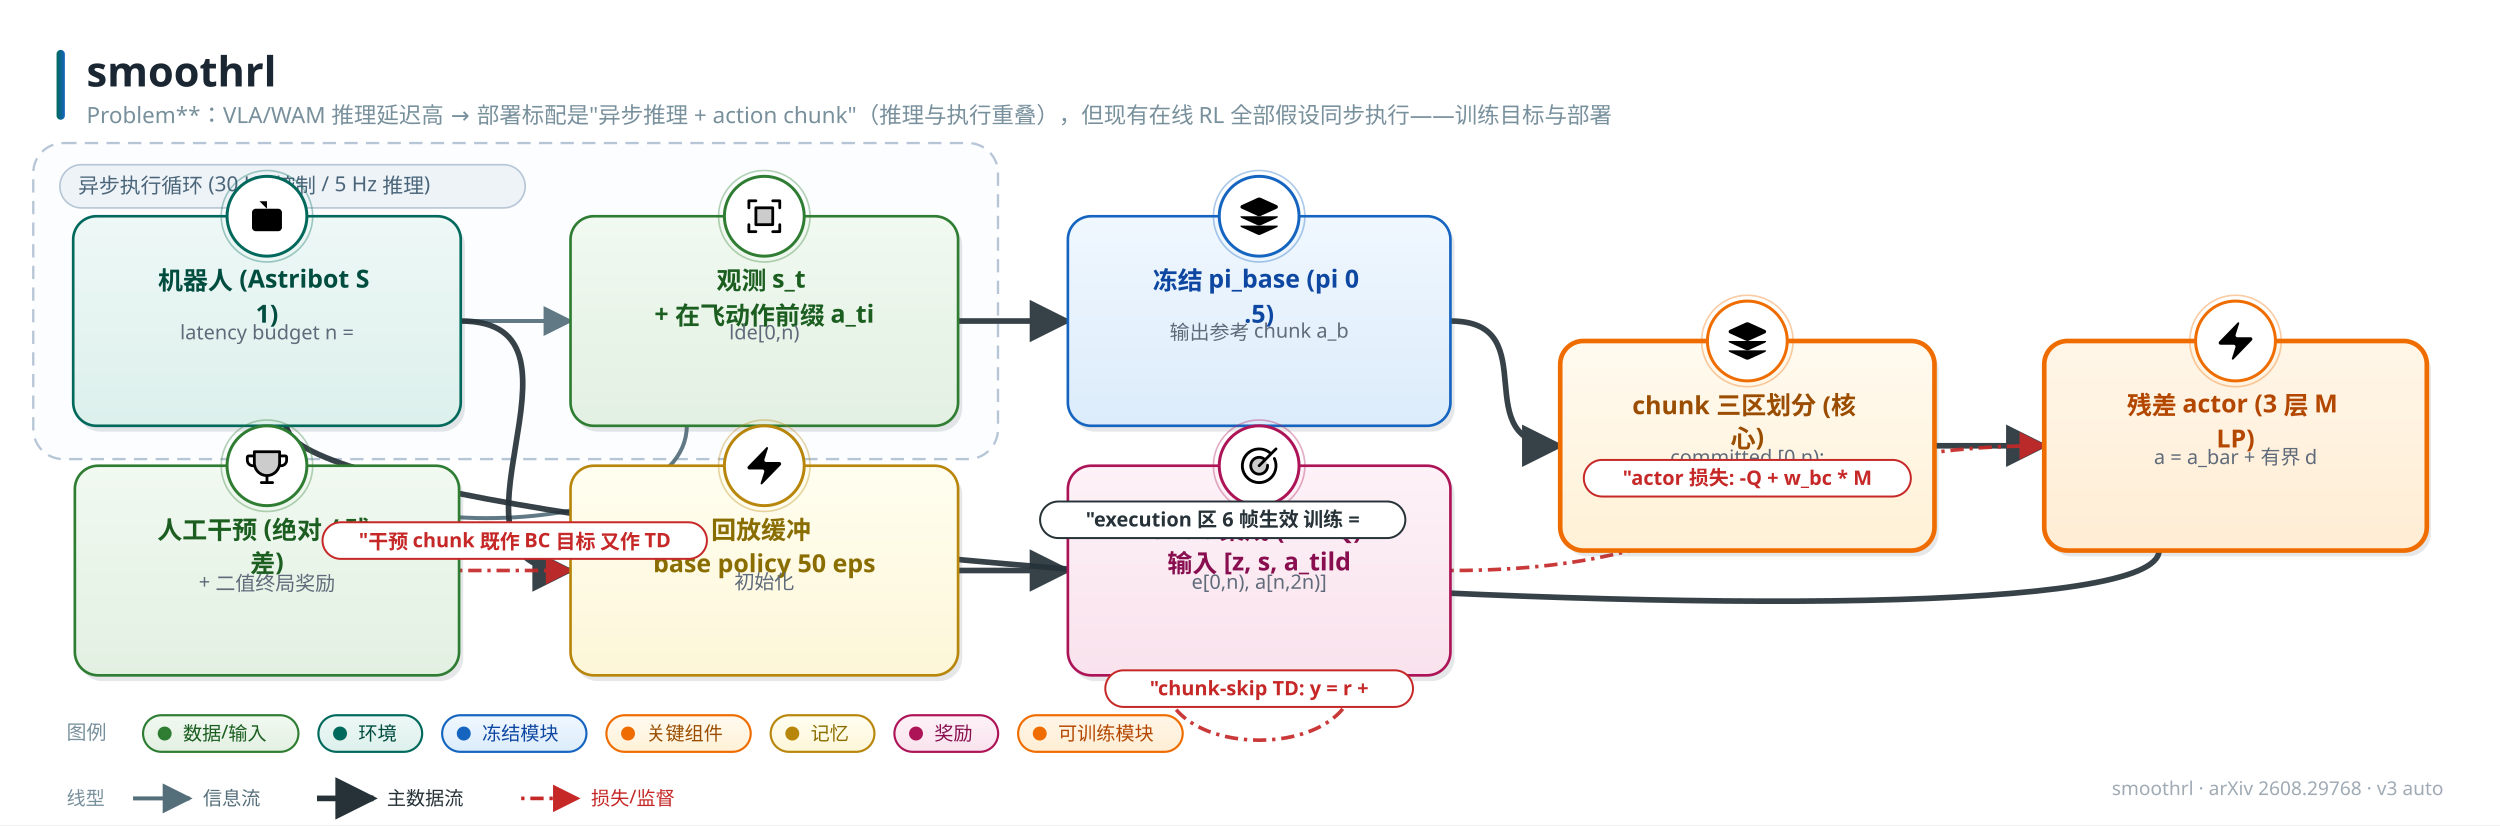
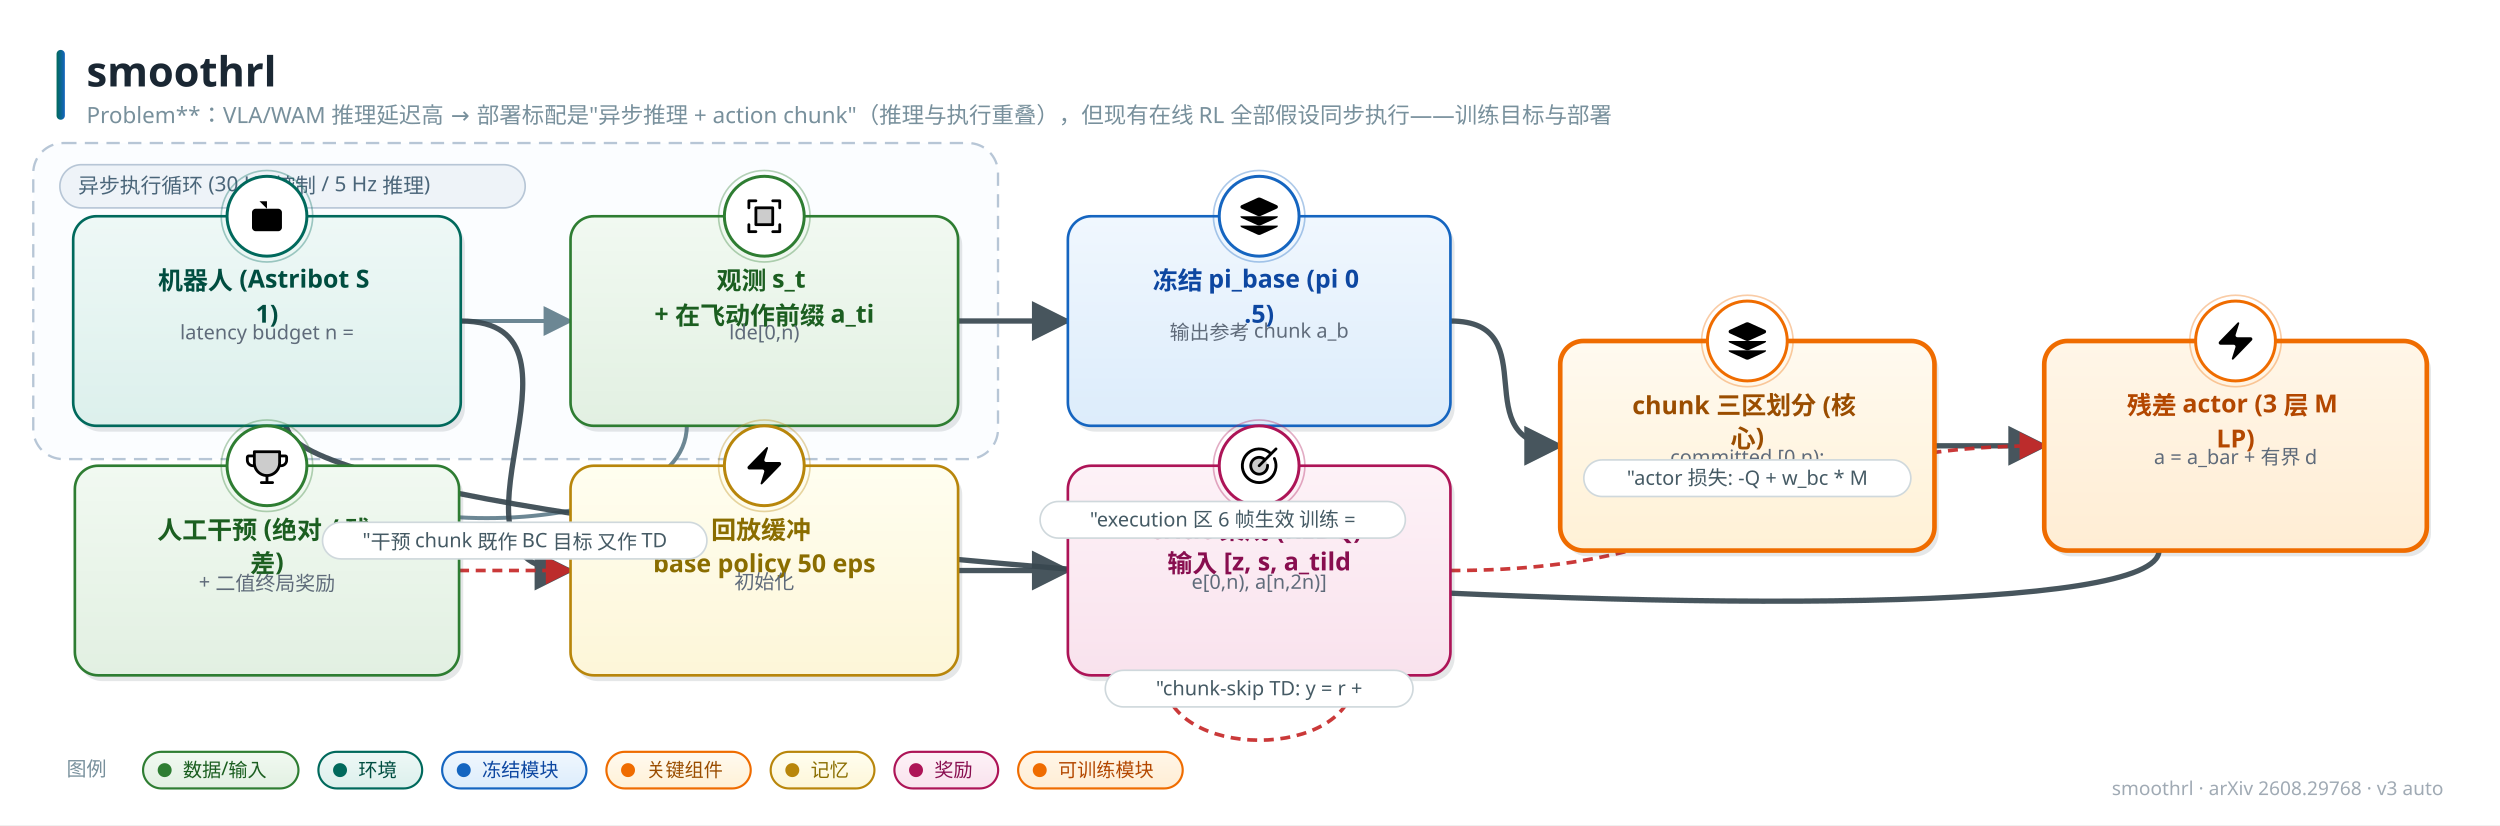
<svg xmlns="http://www.w3.org/2000/svg" width="1503" height="496" viewBox="0 0 1503 496" font-family="'PingFang SC','Hiragino Sans GB','Microsoft YaHei','Segoe UI',sans-serif">
  <style>text{font-family:'PingFang SC','Hiragino Sans GB','Microsoft YaHei','Segoe UI',sans-serif;} .lbl{font-weight:700;}</style>
  <defs>
    <linearGradient id="g-data" x1="0" y1="0" x2="0" y2="1">
      <stop offset="0" stop-color="#f1f9f1" />
      <stop offset="1" stop-color="#e2f0e2" />
    </linearGradient>
    <linearGradient id="g-frozen" x1="0" y1="0" x2="0" y2="1">
      <stop offset="0" stop-color="#f0f7fe" />
      <stop offset="1" stop-color="#dcecfb" />
    </linearGradient>
    <linearGradient id="g-train" x1="0" y1="0" x2="0" y2="1">
      <stop offset="0" stop-color="#fff6e8" />
      <stop offset="1" stop-color="#ffedd4" />
    </linearGradient>
    <linearGradient id="g-loss" x1="0" y1="0" x2="0" y2="1">
      <stop offset="0" stop-color="#fdf0f1" />
      <stop offset="1" stop-color="#f9e0e2" />
    </linearGradient>
    <linearGradient id="g-act" x1="0" y1="0" x2="0" y2="1">
      <stop offset="0" stop-color="#f8f1fb" />
      <stop offset="1" stop-color="#f0e4f7" />
    </linearGradient>
    <linearGradient id="g-loop" x1="0" y1="0" x2="0" y2="1">
      <stop offset="0" stop-color="#f2f5f7" />
      <stop offset="1" stop-color="#e6ebee" />
    </linearGradient>
    <linearGradient id="g-env" x1="0" y1="0" x2="0" y2="1">
      <stop offset="0" stop-color="#eef8f6" />
      <stop offset="1" stop-color="#dcf0ec" />
    </linearGradient>
    <linearGradient id="g-mem" x1="0" y1="0" x2="0" y2="1">
      <stop offset="0" stop-color="#fffef0" />
      <stop offset="1" stop-color="#fdf6d8" />
    </linearGradient>
    <linearGradient id="g-reward" x1="0" y1="0" x2="0" y2="1">
      <stop offset="0" stop-color="#fdf2f7" />
      <stop offset="1" stop-color="#f9e2ed" />
    </linearGradient>
    <linearGradient id="g-key" x1="0" y1="0" x2="0" y2="1">
      <stop offset="0" stop-color="#fffaf0" />
      <stop offset="1" stop-color="#fff1d6" />
    </linearGradient>
    <linearGradient id="g-title" x1="0" y1="0" x2="1" y2="0">
      <stop offset="0" stop-color="#00695c" />
      <stop offset="1" stop-color="#1565c0" />
    </linearGradient>
    <marker id="arr-main" viewBox="0 0 10 10" refX="9" refY="5" markerWidth="7.5" markerHeight="7.5" orient="auto-start-reverse">
-       <path d="M0 0 L10 5 L0 10 z" fill="#546e7a" />
+       <path d="M0 0 L10 5 L0 10 z" fill="#607d8b" />
    </marker>
    <marker id="arr-thick" viewBox="0 0 10 10" refX="9" refY="5" markerWidth="7.5" markerHeight="7.5" orient="auto-start-reverse">
-       <path d="M0 0 L10 5 L0 10 z" fill="#263238" />
+       <path d="M0 0 L10 5 L0 10 z" fill="#37474f" />
    </marker>
    <marker id="arr-thin" viewBox="0 0 10 10" refX="9" refY="5" markerWidth="7.5" markerHeight="7.5" orient="auto-start-reverse">
-       <path d="M0 0 L10 5 L0 10 z" fill="#9fb0bb" />
+       <path d="M0 0 L10 5 L0 10 z" fill="#90a4ae" />
    </marker>
    <marker id="arr-fb" viewBox="0 0 10 10" refX="9" refY="5" markerWidth="7.5" markerHeight="7.5" orient="auto-start-reverse">
      <path d="M0 0 L10 5 L0 10 z" fill="#1565c0" />
    </marker>
    <marker id="arr-loss" viewBox="0 0 10 10" refX="9" refY="5" markerWidth="7.5" markerHeight="7.5" orient="auto-start-reverse">
      <path d="M0 0 L10 5 L0 10 z" fill="#c62828" />
    </marker>
  </defs>
  <rect width="1503" height="496" fill="#ffffff" />
  <rect x="34" y="30" width="5" height="42" rx="2.5" fill="url(#g-title)" />
  <text x="52" y="52" font-size="25" font-weight="800" fill="#1a2733">smoothrl</text>
  <text x="52" y="74" font-size="13.5" fill="#78909c">Problem**：VLA/WAM 推理延迟高 → 部署标配是"异步推理 + action chunk"（推理与执行重叠），但现有在线 RL 全部假设同步执行——训练目标与部署</text>
  <text x="1469" y="478" font-size="11.5" fill="#a0aab4" text-anchor="end">smoothrl · arXiv 2608.29768 · v3 auto</text>
  <rect x="20" y="86" width="580" height="190" rx="18" fill="#fbfdff" stroke="#b7c6d6" stroke-width="1.4" stroke-dasharray="8 5" />
  <rect x="36" y="99" width="279.75" height="26" rx="13" fill="#eef3f8" stroke="#b7c6d6" />
  <text x="47" y="116" font-size="12.5" fill="#4a6579">异步执行循环 (30 Hz 控制 / 5 Hz 推理)</text>
-   <path d="M 277.0 193.0 C 323.0 193.0, 297.0 193.0, 343.0 193.0" fill="none" stroke="#546e7a" stroke-width="2.4" marker-end="url(#arr-main)" opacity="0.92" />
-   <path d="M 412.9 256.0 C 412.9 330.0, 172.2 330.0, 172.2 256.0" fill="none" stroke="#546e7a" stroke-width="2.4" marker-end="url(#arr-main)" opacity="0.92" />
-   <path d="M 576.0 193.0 C 622.0 193.0, 596.0 193.0, 642.0 193.0" fill="none" stroke="#263238" stroke-width="3.4" marker-end="url(#arr-thick)" opacity="0.92" />
-   <path d="M 872.0 193.0 C 931.2 193.0, 878.8 268.0, 938.0 268.0" fill="none" stroke="#263238" stroke-width="3.4" marker-end="url(#arr-thick)" opacity="0.92" />
-   <path d="M 1163.0 268.0 C 1209.0 268.0, 1183.0 268.0, 1229.0 268.0" fill="none" stroke="#263238" stroke-width="3.4" marker-end="url(#arr-thick)" opacity="0.92" />
-   <path d="M 1298.0 331.0 C 1298.0 405.0, 172.2 330.0, 172.2 256.0" fill="none" stroke="#263238" stroke-width="3.4" marker-end="url(#arr-thick)" opacity="0.92" />
-   <path d="M 277.0 193.0 C 367.7 193.0, 252.3 343.0, 343.0 343.0" fill="none" stroke="#263238" stroke-width="3.4" marker-end="url(#arr-thick)" opacity="0.92" />
-   <path d="M 276.0 343.0 C 322.0 343.0, 297.0 343.0, 343.0 343.0" fill="none" stroke="#c62828" stroke-width="2.2" stroke-dasharray="2 3.5 8 3.5" marker-end="url(#arr-loss)" opacity="0.92" />
-   <path d="M 576.0 343.0 C 622.0 343.0, 596.0 343.0, 642.0 343.0" fill="none" stroke="#263238" stroke-width="3.4" marker-end="url(#arr-thick)" opacity="0.92" />
-   <path d="M 872.0 343.0 C 1053.4 343.0, 1047.6 268.0, 1229.0 268.0" fill="none" stroke="#c62828" stroke-width="2.2" stroke-dasharray="2 3.5 8 3.5" marker-end="url(#arr-loss)" opacity="0.92" />
-   <path d="M 699.5 406.0 C 699.5 458.0, 814.5 458.0, 814.5 406.0" fill="none" stroke="#c62828" stroke-width="2.2" stroke-dasharray="2 3.5 8 3.5" marker-end="url(#arr-loss)" opacity="0.92" />
+   <path d="M 277.0 193.0 C 323.0 193.0, 297.0 193.0, 343.0 193.0" fill="none" stroke="#607d8b" stroke-width="2.4" marker-end="url(#arr-main)" opacity="0.92" />
+   <path d="M 412.9 256.0 C 412.9 330.0, 172.2 330.0, 172.2 256.0" fill="none" stroke="#607d8b" stroke-width="2.4" marker-end="url(#arr-main)" opacity="0.92" />
+   <path d="M 576.0 193.0 C 622.0 193.0, 596.0 193.0, 642.0 193.0" fill="none" stroke="#37474f" stroke-width="3.2" marker-end="url(#arr-thick)" opacity="0.92" />
+   <path d="M 872.0 193.0 C 931.2 193.0, 878.8 268.0, 938.0 268.0" fill="none" stroke="#37474f" stroke-width="3.2" marker-end="url(#arr-thick)" opacity="0.92" />
+   <path d="M 1163.0 268.0 C 1209.0 268.0, 1183.0 268.0, 1229.0 268.0" fill="none" stroke="#37474f" stroke-width="3.2" marker-end="url(#arr-thick)" opacity="0.92" />
+   <path d="M 1298.0 331.0 C 1298.0 405.0, 172.2 330.0, 172.2 256.0" fill="none" stroke="#37474f" stroke-width="3.2" marker-end="url(#arr-thick)" opacity="0.92" />
+   <path d="M 277.0 193.0 C 367.7 193.0, 252.3 343.0, 343.0 343.0" fill="none" stroke="#37474f" stroke-width="3.2" marker-end="url(#arr-thick)" opacity="0.92" />
+   <path d="M 276.0 343.0 C 322.0 343.0, 297.0 343.0, 343.0 343.0" fill="none" stroke="#c62828" stroke-width="2.2" stroke-dasharray="6 4" marker-end="url(#arr-loss)" opacity="0.92" />
+   <path d="M 576.0 343.0 C 622.0 343.0, 596.0 343.0, 642.0 343.0" fill="none" stroke="#37474f" stroke-width="3.2" marker-end="url(#arr-thick)" opacity="0.92" />
+   <path d="M 872.0 343.0 C 1053.4 343.0, 1047.6 268.0, 1229.0 268.0" fill="none" stroke="#c62828" stroke-width="2.2" stroke-dasharray="6 4" marker-end="url(#arr-loss)" opacity="0.92" />
+   <path d="M 699.5 406.0 C 699.5 458.0, 814.5 458.0, 814.5 406.0" fill="none" stroke="#c62828" stroke-width="2.2" stroke-dasharray="6 4" marker-end="url(#arr-loss)" opacity="0.92" />
  <rect x="46.5" y="133.5" width="233" height="126" rx="14" fill="#37474f" opacity="0.13" />
  <rect x="44" y="130" width="233" height="126" rx="14" fill="url(#g-env)" stroke="#00695c" stroke-width="1.6" />
  <circle cx="160.5" cy="130" r="24" fill="#ffffff" stroke="#00695c" stroke-width="1.8" />
  <circle cx="160.5" cy="130" r="27.5" fill="none" stroke="#00695c" stroke-width="1" opacity="0.35" />
  <g transform="translate(147.0,116.5) scale(1.125)">
    <path d="M12 8V4H8" />
    <rect width="16" height="12" x="4" y="8" rx="2" />
    <path d="M2 14h2" />
    <path d="M20 14h2" />
    <path d="M15 13v2" />
    <path d="M9 13v2" />
  </g>
  <text x="160.5" y="174" font-size="15" class="lbl" fill="#004d40" text-anchor="middle">
    <tspan x="160.5" dy="0">机器人 (Astribot S</tspan>
    <tspan x="160.5" dy="20">1)</tspan>
  </text>
  <text x="160.5" y="204" font-size="12" fill="#5f6b7a" text-anchor="middle">latency budget n =</text>
  <rect x="345.5" y="133.5" width="233" height="126" rx="14" fill="#37474f" opacity="0.13" />
  <rect x="343" y="130" width="233" height="126" rx="14" fill="url(#g-data)" stroke="#2e7d32" stroke-width="1.6" />
  <circle cx="459.5" cy="130" r="24" fill="#ffffff" stroke="#2e7d32" stroke-width="1.8" />
  <circle cx="459.5" cy="130" r="27.5" fill="none" stroke="#2e7d32" stroke-width="1" opacity="0.35" />
  <g transform="translate(446.0,116.5) scale(0.1055)">
    <path d="M176,80v96H80V80Z" opacity="0.2" />
    <path d="M224,40V80a8,8,0,0,1-16,0V48H176a8,8,0,0,1,0-16h40A8,8,0,0,1,224,40ZM80,208H48V176a8,8,0,0,0-16,0v40a8,8,0,0,0,8,8H80a8,8,0,0,0,0-16Zm136-40a8,8,0,0,0-8,8v32H176a8,8,0,0,0,0,16h40a8,8,0,0,0,8-8V176A8,8,0,0,0,216,168ZM40,88a8,8,0,0,0,8-8V48H80a8,8,0,0,0,0-16H40a8,8,0,0,0-8,8V80A8,8,0,0,0,40,88ZM80,72h96a8,8,0,0,1,8,8v96a8,8,0,0,1-8,8H80a8,8,0,0,1-8-8V80A8,8,0,0,1,80,72Zm8,96h80V88H88Z" />
  </g>
  <text x="459.5" y="174" font-size="15" class="lbl" fill="#1b5e20" text-anchor="middle">
    <tspan x="459.5" dy="0">观测 s_t</tspan>
    <tspan x="459.5" dy="20">+ 在飞动作前缀 a_ti</tspan>
  </text>
  <text x="459.5" y="204" font-size="12" fill="#5f6b7a" text-anchor="middle">lde[0,n)</text>
  <rect x="644.5" y="133.5" width="230" height="126" rx="14" fill="#37474f" opacity="0.13" />
  <rect x="642" y="130" width="230" height="126" rx="14" fill="url(#g-frozen)" stroke="#1565c0" stroke-width="1.6" />
  <circle cx="757.0" cy="130" r="24" fill="#ffffff" stroke="#1565c0" stroke-width="1.8" />
  <circle cx="757.0" cy="130" r="27.5" fill="none" stroke="#1565c0" stroke-width="1" opacity="0.35" />
  <g transform="translate(743.5,116.5) scale(1.125)">
    <path d="M12.83 2.18a2 2 0 0 0-1.66 0L2.6 6.08a1 1 0 0 0 0 1.83l8.58 3.91a2 2 0 0 0 1.66 0l8.58-3.9a1 1 0 0 0 0-1.83z" />
    <path d="M2 12a1 1 0 0 0 .58.91l8.6 3.91a2 2 0 0 0 1.65 0l8.58-3.9A1 1 0 0 0 22 12" />
    <path d="M2 17a1 1 0 0 0 .58.91l8.6 3.91a2 2 0 0 0 1.65 0l8.58-3.9A1 1 0 0 0 22 17" />
  </g>
  <text x="757.0" y="174" font-size="15" class="lbl" fill="#0d47a1" text-anchor="middle">
    <tspan x="757.0" dy="0">冻结 pi_base (pi 0</tspan>
    <tspan x="757.0" dy="20">.5)</tspan>
  </text>
  <text x="757.0" y="204" font-size="12" fill="#5f6b7a" text-anchor="middle">输出参考 chunk a_b</text>
  <rect x="940.5" y="208.5" width="225" height="126" rx="14" fill="#37474f" opacity="0.13" />
  <rect x="938" y="205" width="225" height="126" rx="14" fill="url(#g-key)" stroke="#ef6c00" stroke-width="2.8" />
  <circle cx="1050.5" cy="205" r="24" fill="#ffffff" stroke="#ef6c00" stroke-width="1.8" />
  <circle cx="1050.5" cy="205" r="27.5" fill="none" stroke="#ef6c00" stroke-width="1" opacity="0.35" />
  <g transform="translate(1037.0,191.5) scale(1.125)">
    <path d="M12.83 2.18a2 2 0 0 0-1.66 0L2.6 6.08a1 1 0 0 0 0 1.83l8.58 3.91a2 2 0 0 0 1.66 0l8.58-3.9a1 1 0 0 0 0-1.83z" />
    <path d="M2 12a1 1 0 0 0 .58.91l8.6 3.91a2 2 0 0 0 1.65 0l8.58-3.9A1 1 0 0 0 22 12" />
    <path d="M2 17a1 1 0 0 0 .58.91l8.6 3.91a2 2 0 0 0 1.65 0l8.58-3.9A1 1 0 0 0 22 17" />
  </g>
  <text x="1050.5" y="249" font-size="15" class="lbl" fill="#9a4d00" text-anchor="middle">
    <tspan x="1050.5" dy="0">chunk 三区划分 (核</tspan>
    <tspan x="1050.5" dy="20">心)</tspan>
  </text>
  <text x="1050.5" y="279" font-size="12" fill="#5f6b7a" text-anchor="middle">committed [0,n): </text>
  <rect x="1231.5" y="208.5" width="230" height="126" rx="14" fill="#37474f" opacity="0.13" />
  <rect x="1229" y="205" width="230" height="126" rx="14" fill="url(#g-train)" stroke="#ef6c00" stroke-width="2.8" />
  <circle cx="1344.0" cy="205" r="24" fill="#ffffff" stroke="#ef6c00" stroke-width="1.8" />
  <circle cx="1344.0" cy="205" r="27.5" fill="none" stroke="#ef6c00" stroke-width="1" opacity="0.35" />
  <g transform="translate(1330.5,191.5) scale(1.125)">
    <path d="M4 14a1 1 0 0 1-.78-1.63l9.9-10.2a.5.5 0 0 1 .86.46l-1.92 6.02A1 1 0 0 0 13 10h7a1 1 0 0 1 .78 1.63l-9.9 10.2a.5.5 0 0 1-.86-.46l1.92-6.02A1 1 0 0 0 11 14z" />
  </g>
  <text x="1344.0" y="249" font-size="15" class="lbl" fill="#b34700" text-anchor="middle">
    <tspan x="1344.0" dy="0">残差 actor (3 层 M</tspan>
    <tspan x="1344.0" dy="20">LP)</tspan>
  </text>
  <text x="1344.0" y="279" font-size="12" fill="#5f6b7a" text-anchor="middle">a = a_bar + 有界 d</text>
  <rect x="345.5" y="283.5" width="233" height="126" rx="14" fill="#37474f" opacity="0.13" />
  <rect x="343" y="280" width="233" height="126" rx="14" fill="url(#g-mem)" stroke="#b8860b" stroke-width="1.6" />
  <circle cx="459.5" cy="280" r="24" fill="#ffffff" stroke="#b8860b" stroke-width="1.8" />
  <circle cx="459.5" cy="280" r="27.5" fill="none" stroke="#b8860b" stroke-width="1" opacity="0.35" />
  <g transform="translate(446.0,266.5) scale(1.125)">
    <path d="M4 14a1 1 0 0 1-.78-1.63l9.9-10.2a.5.5 0 0 1 .86.46l-1.92 6.02A1 1 0 0 0 13 10h7a1 1 0 0 1 .78 1.63l-9.9 10.2a.5.5 0 0 1-.86-.46l1.92-6.02A1 1 0 0 0 11 14z" />
  </g>
  <text x="459.5" y="324" font-size="15" class="lbl" fill="#8a6d00" text-anchor="middle">
    <tspan x="459.5" dy="0">回放缓冲</tspan>
    <tspan x="459.5" dy="20">base policy 50 eps</tspan>
  </text>
  <text x="459.5" y="354" font-size="12" fill="#5f6b7a" text-anchor="middle"> 初始化</text>
  <rect x="47.5" y="283.5" width="231" height="126" rx="14" fill="#37474f" opacity="0.13" />
  <rect x="45" y="280" width="231" height="126" rx="14" fill="url(#g-data)" stroke="#2e7d32" stroke-width="1.6" />
  <circle cx="160.5" cy="280" r="24" fill="#ffffff" stroke="#2e7d32" stroke-width="1.8" />
  <circle cx="160.5" cy="280" r="27.5" fill="none" stroke="#2e7d32" stroke-width="1" opacity="0.35" />
  <g transform="translate(147.0,266.5) scale(0.1055)">
    <path d="M200,48v63.1c0,39.7-31.75,72.6-71.45,72.9A72,72,0,0,1,56,112V48Z" opacity="0.2" />
    <path d="M232,64H208V48a8,8,0,0,0-8-8H56a8,8,0,0,0-8,8V64H24A16,16,0,0,0,8,80V96a40,40,0,0,0,40,40h3.65A80.13,80.13,0,0,0,120,191.61V216H96a8,8,0,0,0,0,16h64a8,8,0,0,0,0-16H136V191.58c31.94-3.23,58.44-25.64,68.08-55.58H208a40,40,0,0,0,40-40V80A16,16,0,0,0,232,64ZM48,120A24,24,0,0,1,24,96V80H48v32q0,4,.39,8Zm144-8.9c0,35.52-29,64.64-64,64.9a64,64,0,0,1-64-64V56H192ZM232,96a24,24,0,0,1-24,24h-.5a81.81,81.81,0,0,0,.5-8.9V80h24Z" />
  </g>
  <text x="160.5" y="324" font-size="15" class="lbl" fill="#1b5e20" text-anchor="middle">
    <tspan x="160.5" dy="0">人工干预 (绝对 / 残</tspan>
    <tspan x="160.5" dy="20">差)</tspan>
  </text>
  <text x="160.5" y="354" font-size="12" fill="#5f6b7a" text-anchor="middle">+ 二值终局奖励</text>
  <rect x="644.5" y="283.5" width="230" height="126" rx="14" fill="#37474f" opacity="0.13" />
  <rect x="642" y="280" width="230" height="126" rx="14" fill="url(#g-reward)" stroke="#ad1457" stroke-width="1.6" />
  <circle cx="757.0" cy="280" r="24" fill="#ffffff" stroke="#ad1457" stroke-width="1.8" />
  <circle cx="757.0" cy="280" r="27.5" fill="none" stroke="#ad1457" stroke-width="1" opacity="0.35" />
  <g transform="translate(743.5,266.5) scale(0.1055)">
    <path d="M176,128a48,48,0,1,1-48-48A48,48,0,0,1,176,128Z" opacity="0.2" />
    <path d="M221.87,83.16A104.1,104.1,0,1,1,195.67,49l22.67-22.68a8,8,0,0,1,11.32,11.32l-96,96a8,8,0,0,1-11.32-11.32l27.72-27.72a40,40,0,1,0,17.87,31.09,8,8,0,1,1,16-.9,56,56,0,1,1-22.38-41.65L184.3,60.39a87.88,87.88,0,1,0,23.13,29.67,8,8,0,0,1,14.44-6.9Z" />
  </g>
  <text x="757.0" y="324" font-size="15" class="lbl" fill="#880e4f" text-anchor="middle">
    <tspan x="757.0" dy="0">critic 集成 (REDQ)</tspan>
    <tspan x="757.0" dy="20">输入 [z, s, a_tild</tspan>
  </text>
  <text x="757.0" y="354" font-size="12" fill="#5f6b7a" text-anchor="middle">e[0,n), a[n,2n)]</text>
  <g transform="translate(735.1,312.5)">
-     <rect x="-109.8" y="-11" width="219.6" height="22" rx="11" fill="#ffffff" stroke="#263238" stroke-width="1.2" />
-     <text y="4" font-size="12" fill="#263238" font-weight="600" text-anchor="middle">"execution 区 6 帧生效 训练 = </text>
+     <rect x="-109.8" y="-11" width="219.6" height="22" rx="11" fill="#ffffff" stroke="#cfd8dc" />
+     <text y="4" font-size="12" fill="#455a64" text-anchor="middle">"execution 区 6 帧生效 训练 = </text>
  </g>
  <g transform="translate(309.5,325.0)">
-     <rect x="-115.6" y="-11" width="231.1" height="22" rx="11" fill="#ffffff" stroke="#c62828" stroke-width="1.2" />
-     <text y="4" font-size="12" fill="#c62828" font-weight="600" text-anchor="middle">"干预 chunk 既作 BC 目标 又作 TD</text>
+     <rect x="-115.6" y="-11" width="231.1" height="22" rx="11" fill="#ffffff" stroke="#cfd8dc" />
+     <text y="4" font-size="12" fill="#455a64" text-anchor="middle">"干预 chunk 既作 BC 目标 又作 TD</text>
  </g>
  <g transform="translate(1050.5,287.5)">
-     <rect x="-98.3" y="-11" width="196.6" height="22" rx="11" fill="#ffffff" stroke="#c62828" stroke-width="1.2" />
-     <text y="4" font-size="12" fill="#c62828" font-weight="600" text-anchor="middle">"actor 损失: -Q + w_bc * M</text>
+     <rect x="-98.3" y="-11" width="196.6" height="22" rx="11" fill="#ffffff" stroke="#cfd8dc" />
+     <text y="4" font-size="12" fill="#455a64" text-anchor="middle">"actor 损失: -Q + w_bc * M</text>
  </g>
  <g transform="translate(757.0,414.0)">
-     <rect x="-92.5" y="-11" width="185.0" height="22" rx="11" fill="#ffffff" stroke="#c62828" stroke-width="1.2" />
-     <text y="4" font-size="12" fill="#c62828" font-weight="600" text-anchor="middle">"chunk-skip TD: y = r + </text>
-   </g>
-   <text x="40" y="444.5" font-size="12" fill="#78909c">图例</text>
-   <g>
-     <rect x="86" y="430" width="93.43" height="22" rx="11" fill="url(#g-data)" stroke="#2e7d32" stroke-width="1.3" />
-     <circle cx="99" cy="441" r="4.2" fill="#2e7d32" />
-     <text x="110" y="445" font-size="11.5" fill="#1b5e20">数据/输入</text>
-   </g>
-   <g>
-     <rect x="191.43" y="430" width="62.38" height="22" rx="11" fill="url(#g-env)" stroke="#00695c" stroke-width="1.3" />
-     <circle cx="204.43" cy="441" r="4.2" fill="#00695c" />
-     <text x="215.43" y="445" font-size="11.5" fill="#004d40">环境</text>
-   </g>
-   <g>
-     <rect x="265.81" y="430" width="86.76" height="22" rx="11" fill="url(#g-frozen)" stroke="#1565c0" stroke-width="1.3" />
-     <circle cx="278.81" cy="441" r="4.2" fill="#1565c0" />
-     <text x="289.81" y="445" font-size="11.5" fill="#0d47a1">冻结模块</text>
-   </g>
-   <g>
-     <rect x="364.57" y="430" width="86.76" height="22" rx="11" fill="url(#g-key)" stroke="#ef6c00" stroke-width="1.3" />
-     <circle cx="377.57" cy="441" r="4.2" fill="#ef6c00" />
-     <text x="388.57" y="445" font-size="11.5" fill="#9a4d00">关键组件</text>
-   </g>
-   <g>
-     <rect x="463.33" y="430" width="62.38" height="22" rx="11" fill="url(#g-mem)" stroke="#b8860b" stroke-width="1.3" />
-     <circle cx="476.33" cy="441" r="4.2" fill="#b8860b" />
-     <text x="487.33" y="445" font-size="11.5" fill="#8a6d00">记忆</text>
-   </g>
-   <g>
-     <rect x="537.71" y="430" width="62.38" height="22" rx="11" fill="url(#g-reward)" stroke="#ad1457" stroke-width="1.3" />
-     <circle cx="550.71" cy="441" r="4.2" fill="#ad1457" />
-     <text x="561.71" y="445" font-size="11.5" fill="#880e4f">奖励</text>
-   </g>
-   <g>
-     <rect x="612.09" y="430" width="98.95" height="22" rx="11" fill="url(#g-train)" stroke="#ef6c00" stroke-width="1.3" />
-     <circle cx="625.09" cy="441" r="4.2" fill="#ef6c00" />
-     <text x="636.09" y="445" font-size="11.5" fill="#b34700">可训练模块</text>
-   </g>
-   <text x="40" y="484" font-size="11.5" fill="#78909c">线型</text>
-   <g>
-     <path d="M 80 480 h 34" stroke="#546e7a" stroke-width="2.4" marker-end="url(#arr-main)" />
-     <text x="122" y="484" font-size="11.5" fill="#546e7a">信息流</text>
-   </g>
-   <g>
-     <path d="M 190.57 480 h 34" stroke="#263238" stroke-width="3.4" marker-end="url(#arr-thick)" />
-     <text x="232.57" y="484" font-size="11.5" fill="#263238">主数据流</text>
-   </g>
-   <g>
-     <path d="M 313.33 480 h 34" stroke="#c62828" stroke-width="2.2" stroke-dasharray="2 3.5 8 3.5" marker-end="url(#arr-loss)" />
-     <text x="355.33" y="484" font-size="11.5" fill="#c62828">损失/监督</text>
+     <rect x="-92.5" y="-11" width="185.0" height="22" rx="11" fill="#ffffff" stroke="#cfd8dc" />
+     <text y="4" font-size="12" fill="#455a64" text-anchor="middle">"chunk-skip TD: y = r + </text>
+   </g>
+   <text x="40" y="466.5" font-size="12" fill="#78909c">图例</text>
+   <g>
+     <rect x="86" y="452" width="93.43" height="22" rx="11" fill="url(#g-data)" stroke="#2e7d32" stroke-width="1.3" />
+     <circle cx="99" cy="463" r="4.2" fill="#2e7d32" />
+     <text x="110" y="467" font-size="11.5" fill="#1b5e20">数据/输入</text>
+   </g>
+   <g>
+     <rect x="191.43" y="452" width="62.38" height="22" rx="11" fill="url(#g-env)" stroke="#00695c" stroke-width="1.3" />
+     <circle cx="204.43" cy="463" r="4.2" fill="#00695c" />
+     <text x="215.43" y="467" font-size="11.5" fill="#004d40">环境</text>
+   </g>
+   <g>
+     <rect x="265.81" y="452" width="86.76" height="22" rx="11" fill="url(#g-frozen)" stroke="#1565c0" stroke-width="1.3" />
+     <circle cx="278.81" cy="463" r="4.2" fill="#1565c0" />
+     <text x="289.81" y="467" font-size="11.5" fill="#0d47a1">冻结模块</text>
+   </g>
+   <g>
+     <rect x="364.57" y="452" width="86.76" height="22" rx="11" fill="url(#g-key)" stroke="#ef6c00" stroke-width="1.3" />
+     <circle cx="377.57" cy="463" r="4.2" fill="#ef6c00" />
+     <text x="388.57" y="467" font-size="11.5" fill="#9a4d00">关键组件</text>
+   </g>
+   <g>
+     <rect x="463.33" y="452" width="62.38" height="22" rx="11" fill="url(#g-mem)" stroke="#b8860b" stroke-width="1.3" />
+     <circle cx="476.33" cy="463" r="4.2" fill="#b8860b" />
+     <text x="487.33" y="467" font-size="11.5" fill="#8a6d00">记忆</text>
+   </g>
+   <g>
+     <rect x="537.71" y="452" width="62.38" height="22" rx="11" fill="url(#g-reward)" stroke="#ad1457" stroke-width="1.3" />
+     <circle cx="550.71" cy="463" r="4.2" fill="#ad1457" />
+     <text x="561.71" y="467" font-size="11.5" fill="#880e4f">奖励</text>
+   </g>
+   <g>
+     <rect x="612.09" y="452" width="98.95" height="22" rx="11" fill="url(#g-train)" stroke="#ef6c00" stroke-width="1.3" />
+     <circle cx="625.09" cy="463" r="4.2" fill="#ef6c00" />
+     <text x="636.09" y="467" font-size="11.5" fill="#b34700">可训练模块</text>
  </g>
</svg>
